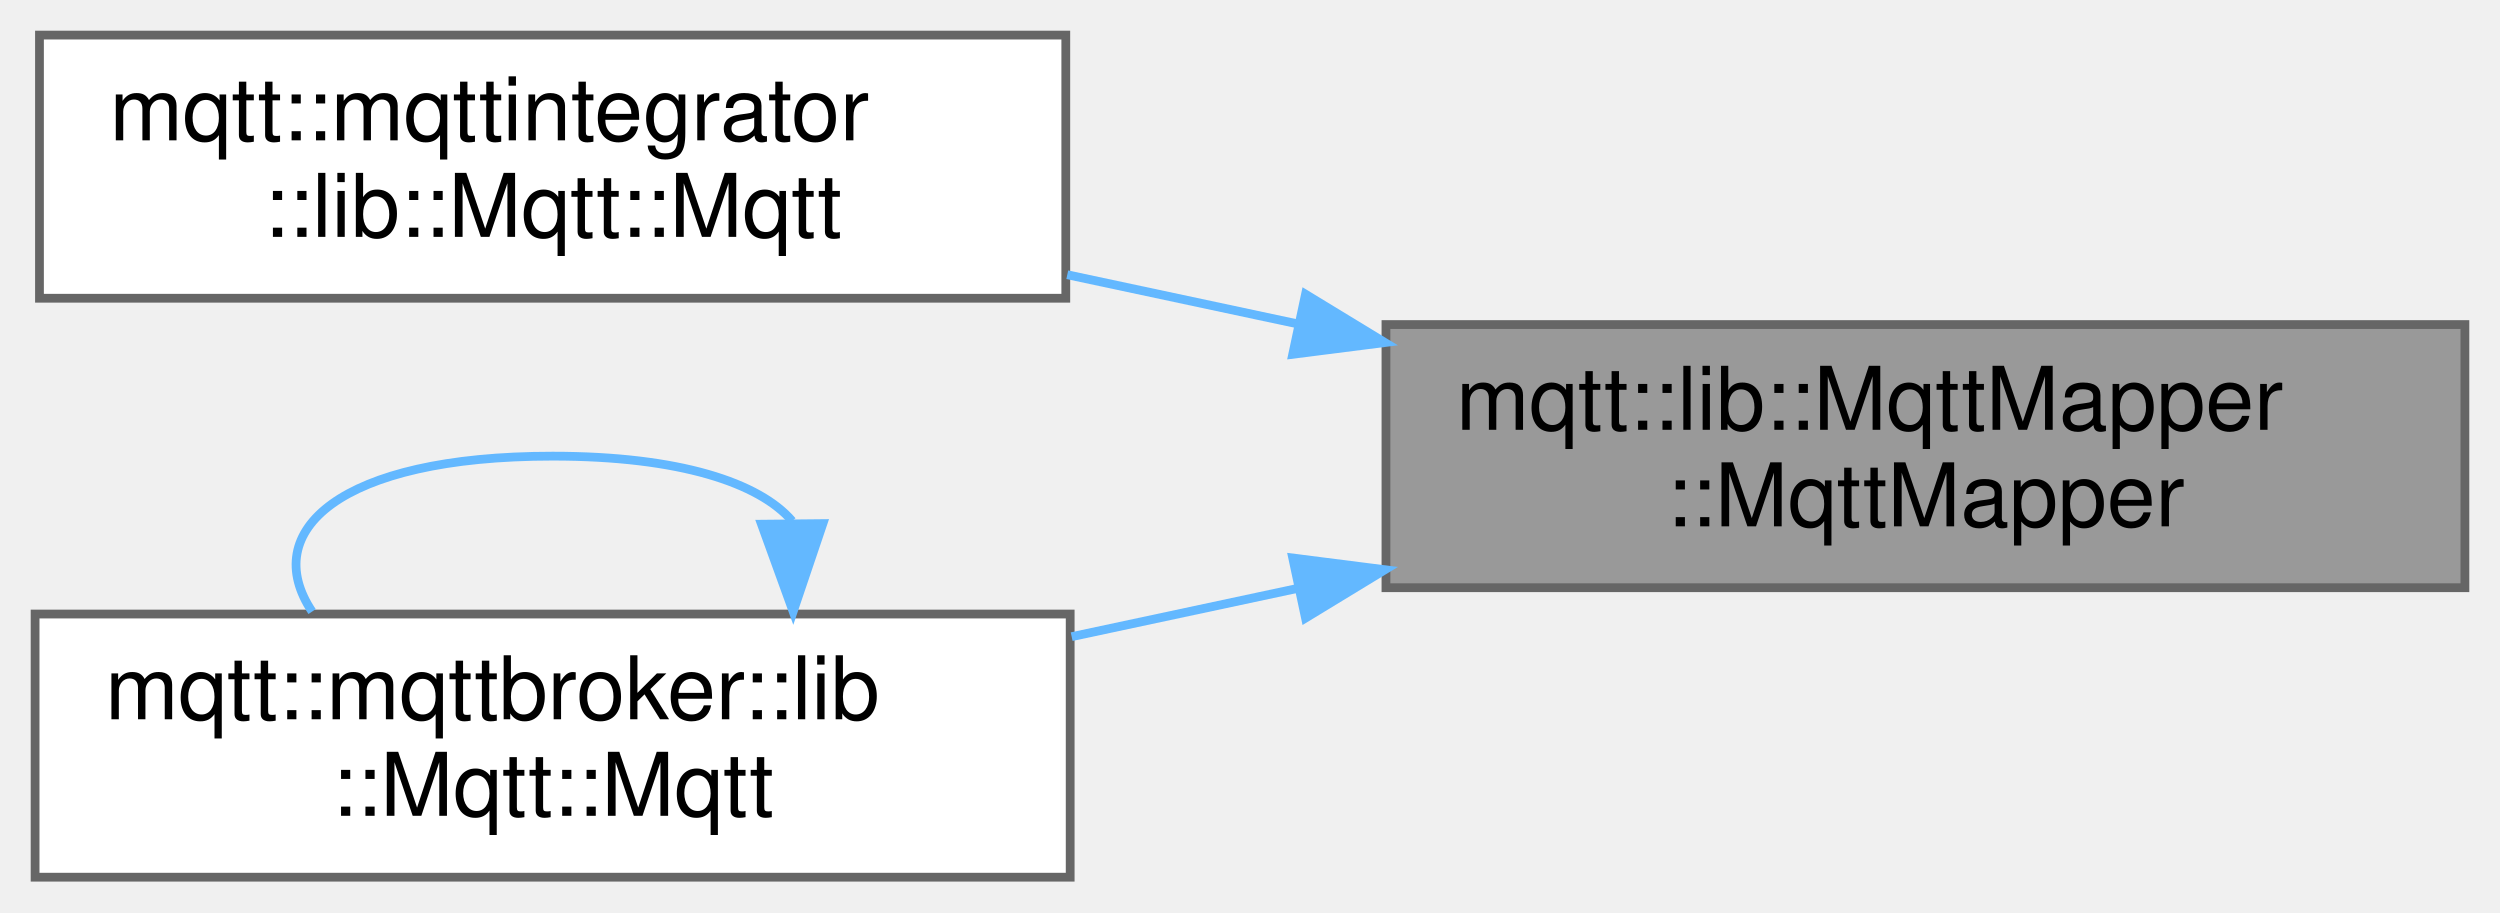
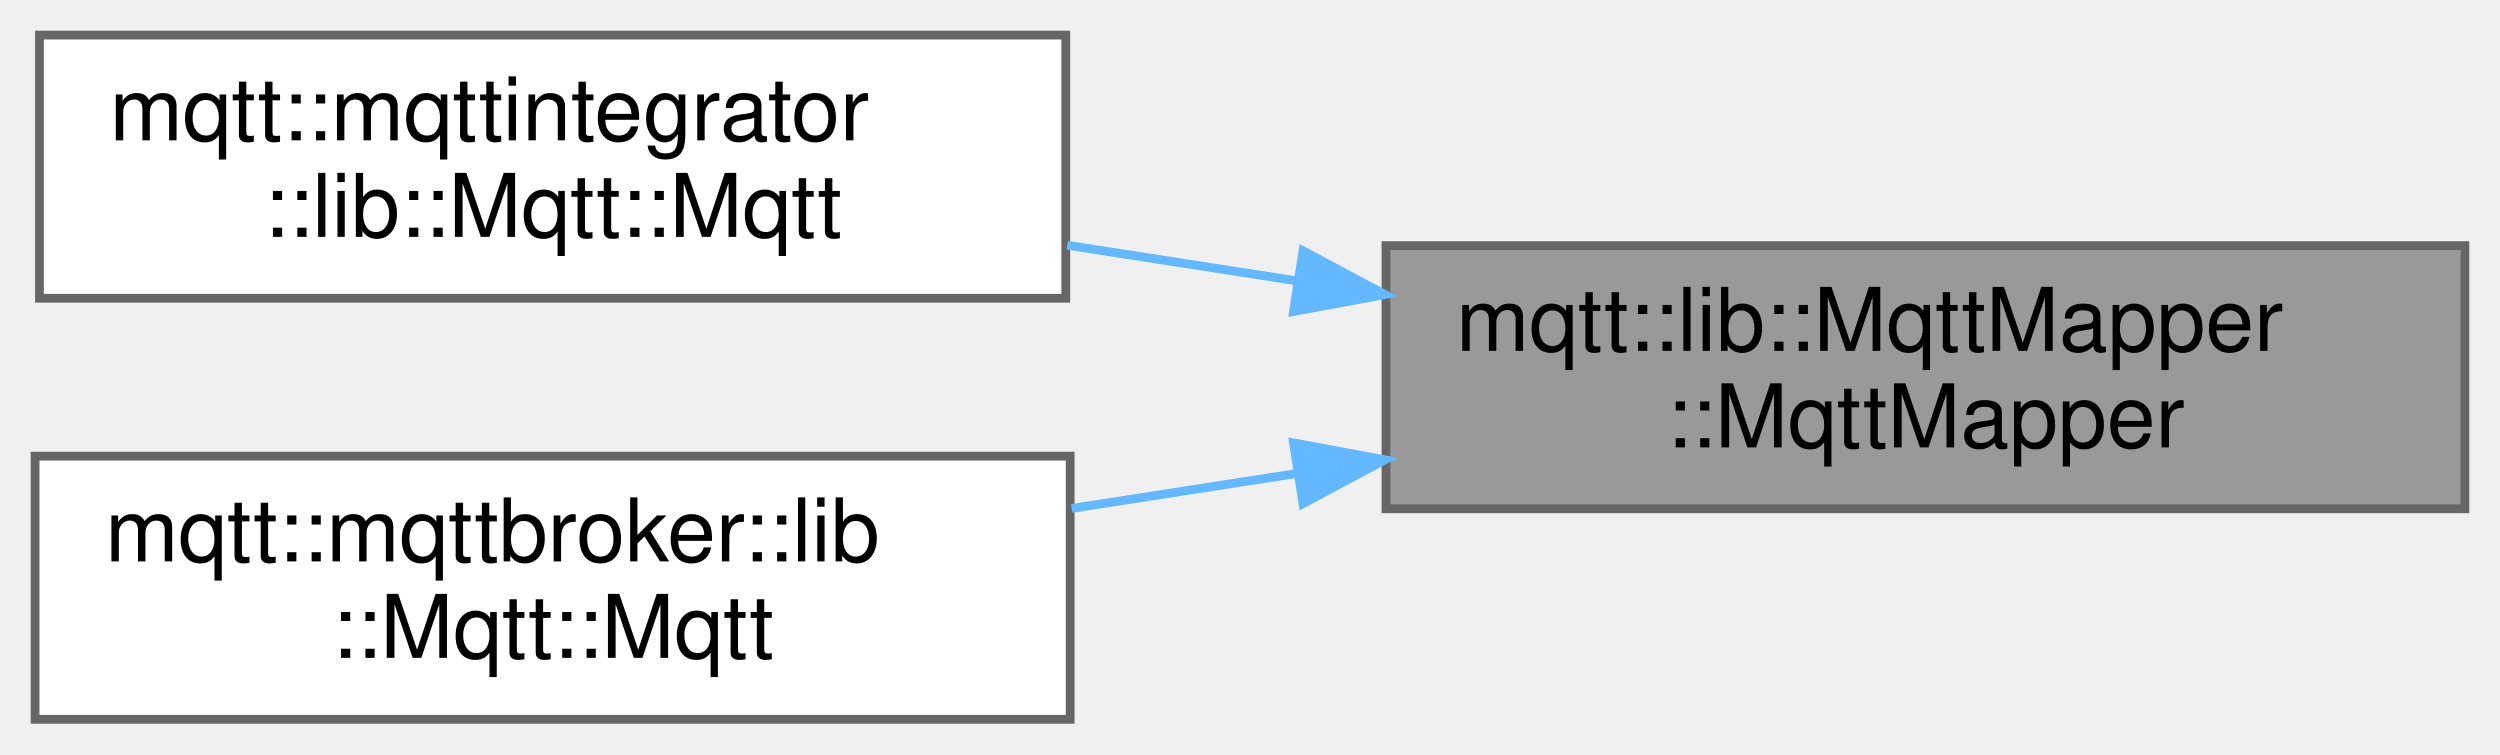
- <svg xmlns="http://www.w3.org/2000/svg" xmlns:xlink="http://www.w3.org/1999/xlink" width="285pt" height="104pt" viewBox="0.00 0.00 285.00 104.00">
-   <g id="graph0" class="graph" transform="scale(1 1) rotate(0) translate(4 100)">
+ <svg xmlns="http://www.w3.org/2000/svg" xmlns:xlink="http://www.w3.org/1999/xlink" width="285pt" height="86pt" viewBox="0.00 0.00 285.00 86.00">
+   <g id="graph0" class="graph" transform="scale(1 1) rotate(0) translate(4 82)">
    <g id="Node000001" class="node">
      <g id="a_Node000001">
        <a xlink:title=" ">
-           <polygon fill="#999999" stroke="#666666" points="277,-63 154,-63 154,-33 277,-33 277,-63" />
-           <text text-anchor="start" x="162" y="-51" font-family="Helvetica,sans-Serif" font-size="10.00">mqtt::lib::MqttMapper</text>
-           <text text-anchor="middle" x="215.5" y="-40" font-family="Helvetica,sans-Serif" font-size="10.00">::MqttMapper</text>
+           <polygon fill="#999999" stroke="#666666" points="277,-54 154,-54 154,-24 277,-24 277,-54" />
+           <text text-anchor="start" x="162" y="-42" font-family="Helvetica,sans-Serif" font-size="10.00">mqtt::lib::MqttMapper</text>
+           <text text-anchor="middle" x="215.5" y="-31" font-family="Helvetica,sans-Serif" font-size="10.00">::MqttMapper</text>
        </a>
      </g>
    </g>
    <g id="Node000002" class="node">
      <g id="a_Node000002">
        <a xlink:href="classmqtt_1_1mqttintegrator_1_1lib_1_1Mqtt.html#ad8c0b5a8b1ecd0e2eb8e54a2d186a5ae" target="_top" xlink:title=" ">
-           <polygon fill="white" stroke="#666666" points="117.5,-96 0.5,-96 0.5,-66 117.5,-66 117.5,-96" />
-           <text text-anchor="start" x="8.5" y="-84" font-family="Helvetica,sans-Serif" font-size="10.00">mqtt::mqttintegrator</text>
-           <text text-anchor="middle" x="59" y="-73" font-family="Helvetica,sans-Serif" font-size="10.00">::lib::Mqtt::Mqtt</text>
+           <polygon fill="white" stroke="#666666" points="117.5,-78 0.5,-78 0.5,-48 117.5,-48 117.5,-78" />
+           <text text-anchor="start" x="8.5" y="-66" font-family="Helvetica,sans-Serif" font-size="10.00">mqtt::mqttintegrator</text>
+           <text text-anchor="middle" x="59" y="-55" font-family="Helvetica,sans-Serif" font-size="10.00">::lib::Mqtt::Mqtt</text>
        </a>
      </g>
    </g>
    <g id="edge1_Node000001_Node000002" class="edge">
      <g id="a_edge1_Node000001_Node000002">
        <a xlink:title=" ">
-           <path fill="none" stroke="#63b8ff" d="M144,-63.06C135.19,-64.94 126.25,-66.85 117.67,-68.68" />
-           <polygon fill="#63b8ff" stroke="#63b8ff" points="144.83,-66.46 153.88,-60.95 143.37,-59.61 144.83,-66.46" />
+           <path fill="none" stroke="#63b8ff" d="M143.72,-50C135,-51.35 126.16,-52.72 117.67,-54.04" />
+           <polygon fill="#63b8ff" stroke="#63b8ff" points="144.54,-53.41 153.88,-48.42 143.46,-46.49 144.54,-53.41" />
        </a>
      </g>
    </g>
    <g id="Node000003" class="node">
      <g id="a_Node000003">
        <a xlink:href="classmqtt_1_1mqttbroker_1_1lib_1_1Mqtt.html#a183033437406ea7be6c978ab3153bad5" target="_top" xlink:title=" ">
          <polygon fill="white" stroke="#666666" points="118,-30 0,-30 0,0 118,0 118,-30" />
          <text text-anchor="start" x="8" y="-18" font-family="Helvetica,sans-Serif" font-size="10.00">mqtt::mqttbroker::lib</text>
          <text text-anchor="middle" x="59" y="-7" font-family="Helvetica,sans-Serif" font-size="10.00">::Mqtt::Mqtt</text>
        </a>
      </g>
    </g>
    <g id="edge2_Node000001_Node000003" class="edge">
      <g id="a_edge2_Node000001_Node000003">
        <a xlink:title=" ">
-           <path fill="none" stroke="#63b8ff" d="M143.86,-32.91C135.27,-31.08 126.56,-29.22 118.17,-27.42" />
-           <polygon fill="#63b8ff" stroke="#63b8ff" points="143.37,-36.39 153.88,-35.05 144.83,-29.54 143.37,-36.39" />
-         </a>
-       </g>
-     </g>
-     <g id="edge3_Node000003_Node000003" class="edge">
-       <g id="a_edge3_Node000003_Node000003">
-         <a xlink:title=" ">
-           <path fill="none" stroke="#63b8ff" d="M86.31,-40.6C82.57,-44.97 73.47,-48 59,-48 34.62,-48 25.48,-39.41 31.58,-30.28" />
-           <polygon fill="#63b8ff" stroke="#63b8ff" points="89.81,-40.31 86.42,-30.28 82.81,-40.24 89.81,-40.31" />
+           <path fill="none" stroke="#63b8ff" d="M143.86,-28.03C135.27,-26.69 126.56,-25.34 118.17,-24.04" />
+           <polygon fill="#63b8ff" stroke="#63b8ff" points="143.46,-31.51 153.88,-29.58 144.54,-24.59 143.46,-31.51" />
        </a>
      </g>
    </g>
  </g>
</svg>
